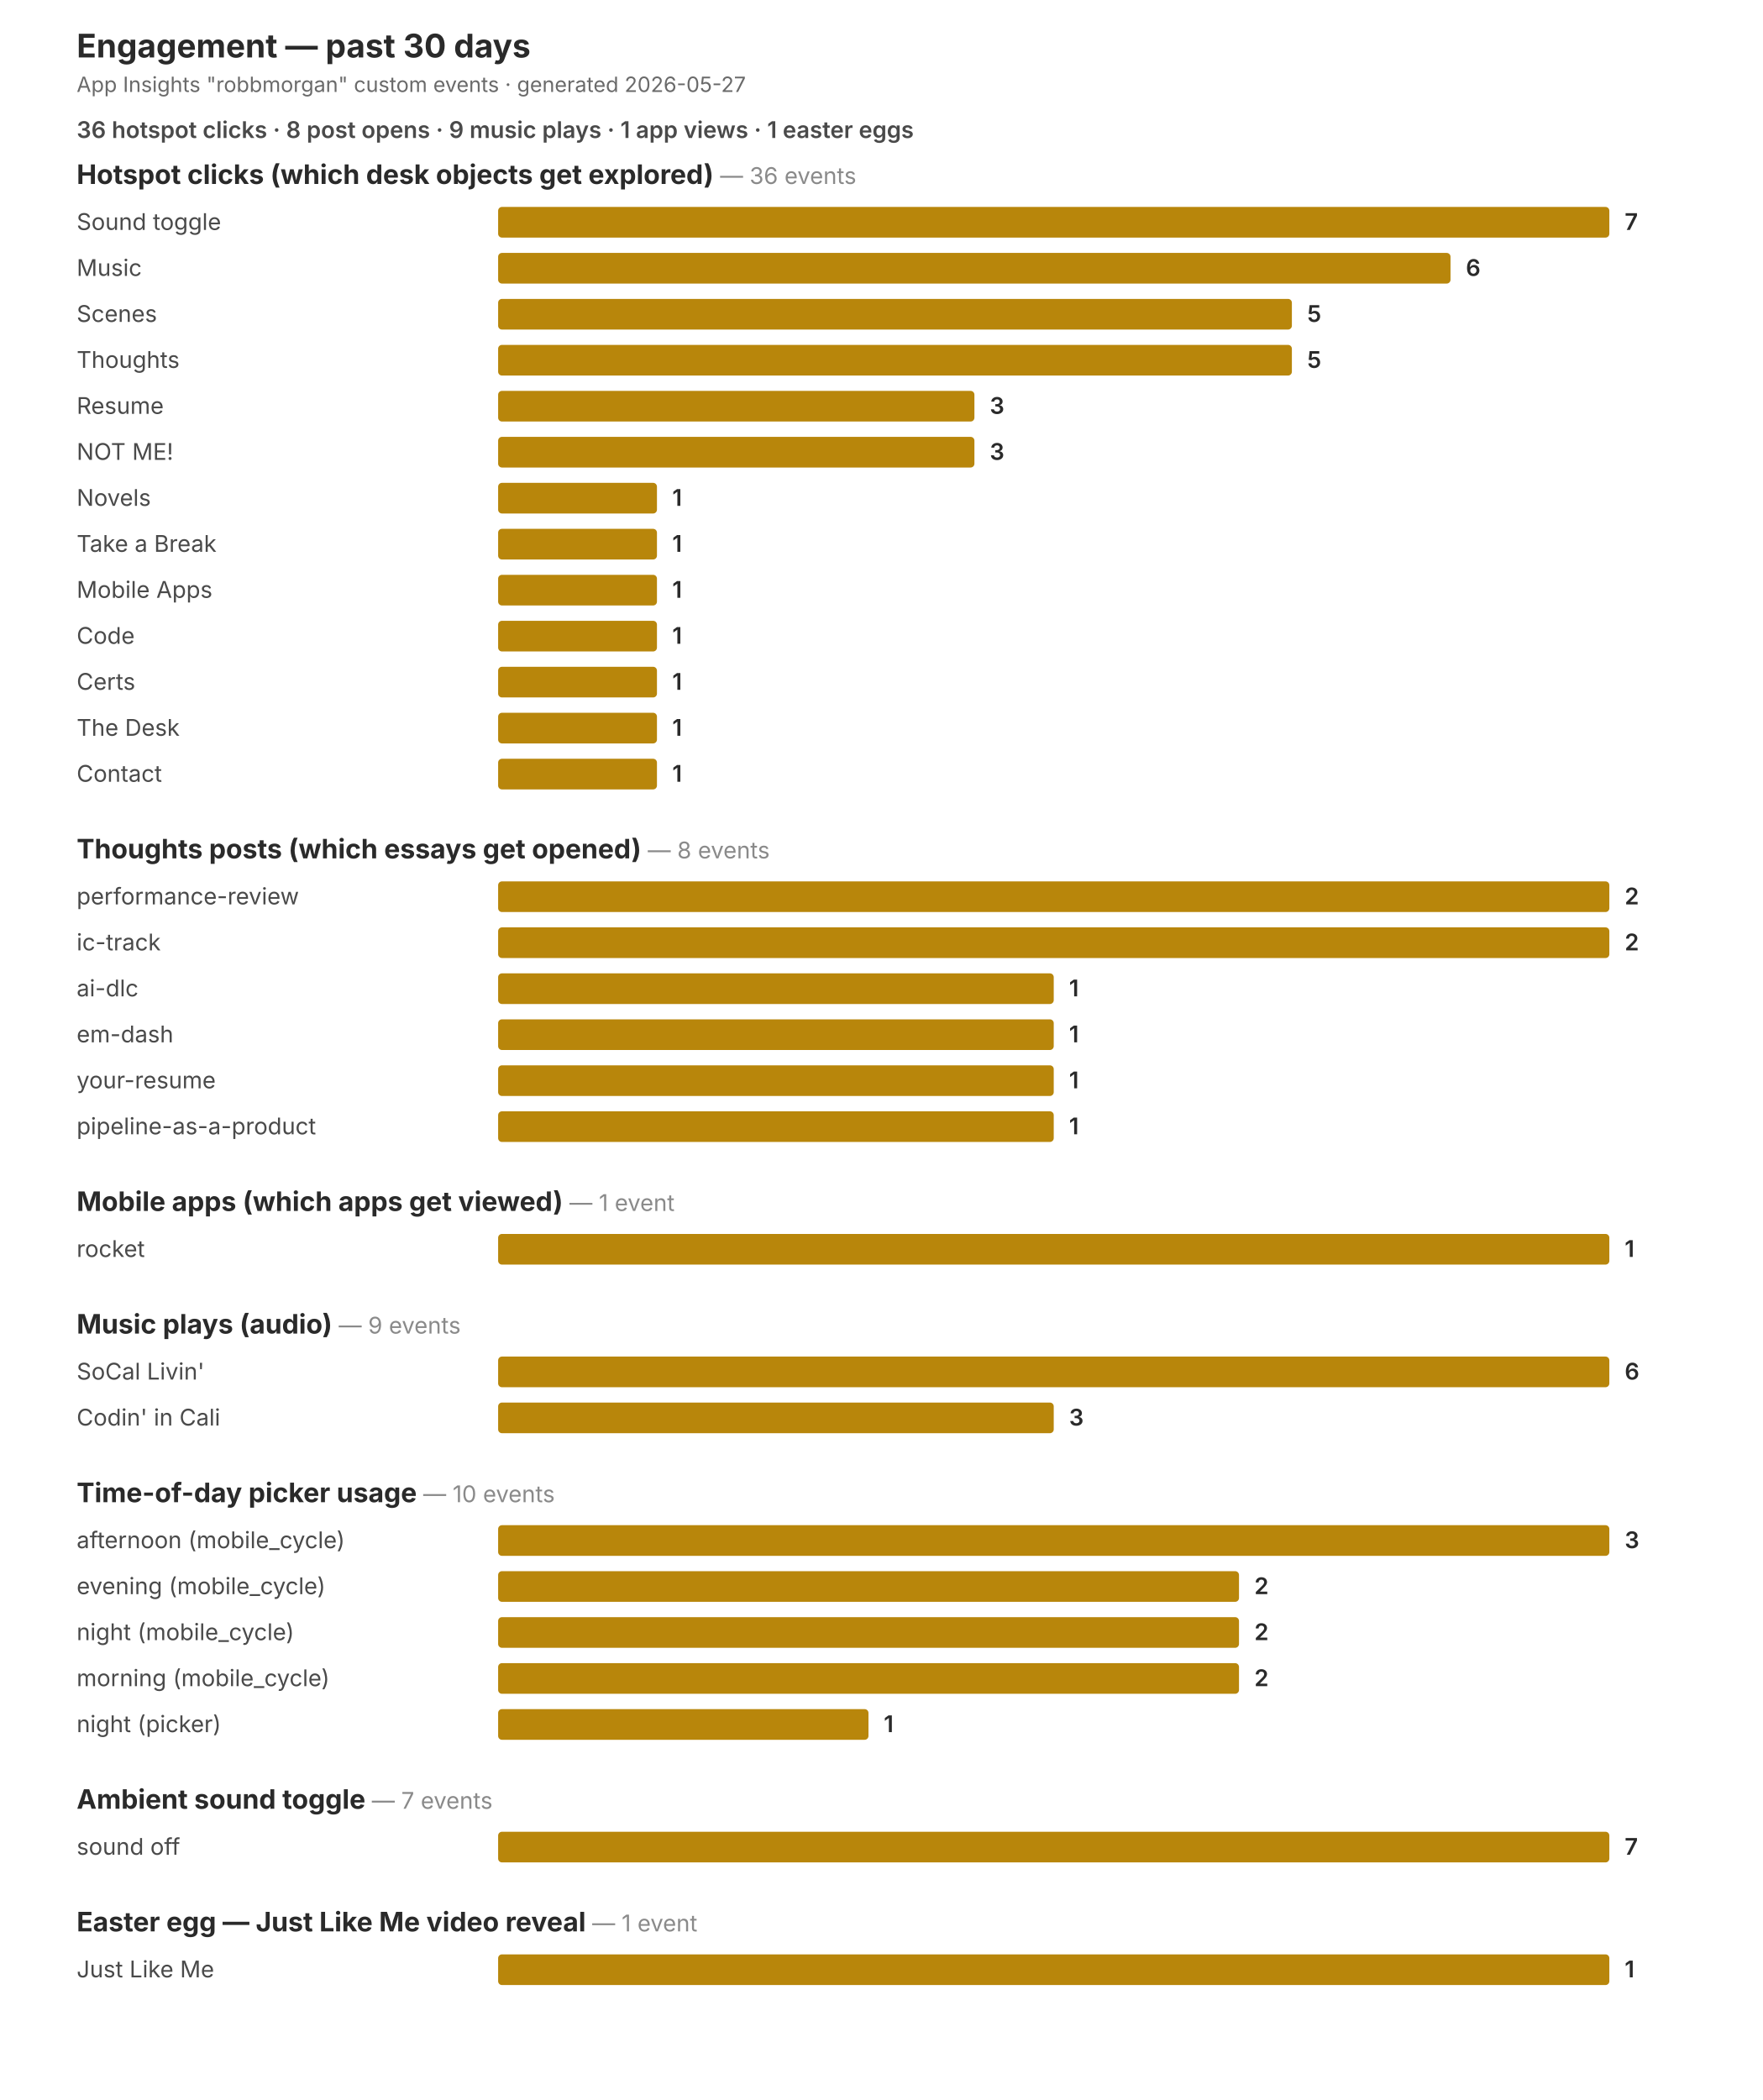
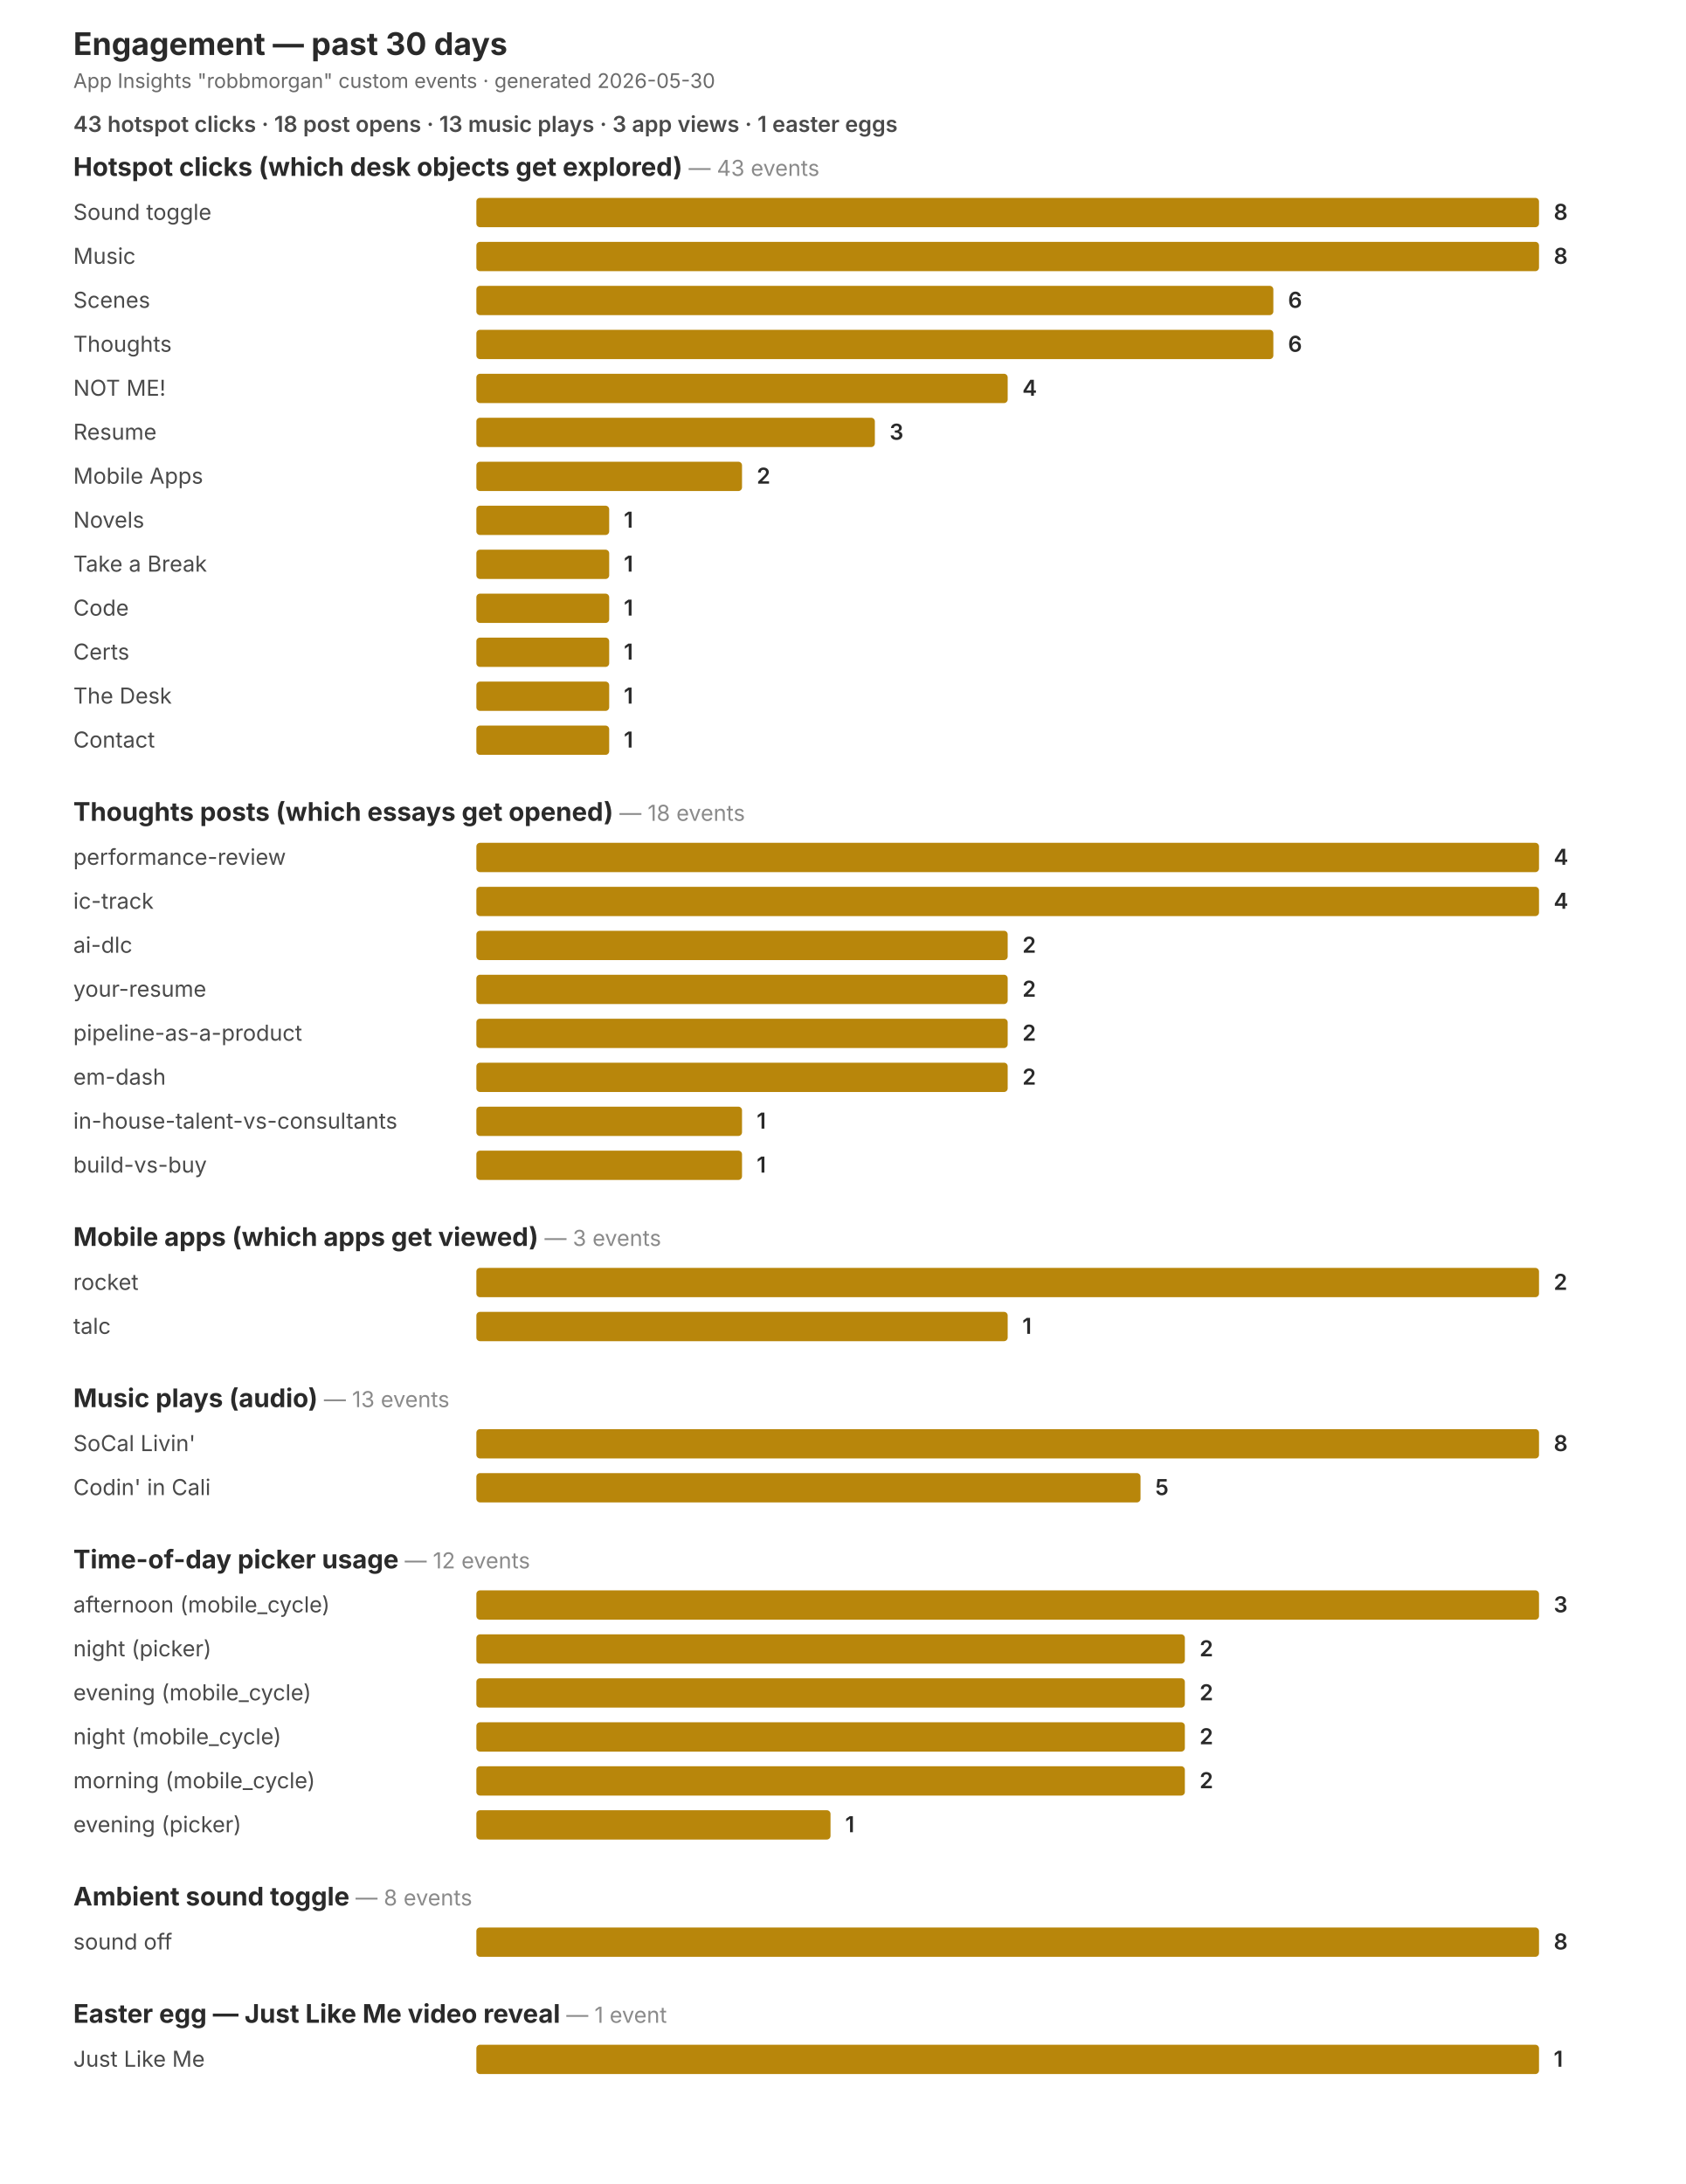
- <svg xmlns="http://www.w3.org/2000/svg" viewBox="0 0 920 1096" width="920" height="1096" font-family="-apple-system, BlinkMacSystemFont, system-ui, sans-serif">
+ <svg xmlns="http://www.w3.org/2000/svg" viewBox="0 0 920 1192" width="920" height="1192" font-family="-apple-system, BlinkMacSystemFont, system-ui, sans-serif">
  <style>
    .title       { font-size: 17px; font-weight: 700; fill: #2a2a2a; }
    .subtitle    { font-size: 11px; fill: #6a6a6a; }
    .summary     { font-size: 12px; fill: #4a4a4a; font-weight: 600; }
    .section-title { font-size: 14px; font-weight: 700; fill: #2a2a2a; }
    .section-total { font-size: 12px; font-weight: 400; fill: #8a8a8a; }
    .bar-label   { font-size: 12px; fill: #4a4a4a; }
    .bar         { fill: #b8860b; }
    .bar-value   { font-size: 12px; font-weight: 600; fill: #2a2a2a; }
    .empty       { font-size: 12px; fill: #8a8a8a; font-style: italic; }
  </style>
  <text x="40" y="30" class="title">Engagement — past 30 days</text>
-   <text x="40" y="48" class="subtitle">App Insights "robbmorgan" custom events · generated 2026-05-27</text>
-   <text x="40" y="72" class="summary">36 hotspot clicks · 8 post opens · 9 music plays · 1 app views · 1 easter eggs</text>
-   <text x="40" y="96" class="section-title">Hotspot clicks (which desk objects get explored) <tspan class="section-total">— 36 events</tspan>
+   <text x="40" y="48" class="subtitle">App Insights "robbmorgan" custom events · generated 2026-05-30</text>
+   <text x="40" y="72" class="summary">43 hotspot clicks · 18 post opens · 13 music plays · 3 app views · 1 easter eggs</text>
+   <text x="40" y="96" class="section-title">Hotspot clicks (which desk objects get explored) <tspan class="section-total">— 43 events</tspan>
  </text>
  <text x="40" y="120" class="bar-label">Sound toggle</text>
  <rect x="260" y="108" width="580.0" height="16" rx="2" class="bar" />
-   <text x="848.0" y="120" class="bar-value">7</text>
+   <text x="848.0" y="120" class="bar-value">8</text>
  <text x="40" y="144" class="bar-label">Music</text>
-   <rect x="260" y="132" width="497.1" height="16" rx="2" class="bar" />
-   <text x="765.1" y="144" class="bar-value">6</text>
+   <rect x="260" y="132" width="580.0" height="16" rx="2" class="bar" />
+   <text x="848.0" y="144" class="bar-value">8</text>
  <text x="40" y="168" class="bar-label">Scenes</text>
-   <rect x="260" y="156" width="414.3" height="16" rx="2" class="bar" />
-   <text x="682.3" y="168" class="bar-value">5</text>
+   <rect x="260" y="156" width="435.0" height="16" rx="2" class="bar" />
+   <text x="703.0" y="168" class="bar-value">6</text>
  <text x="40" y="192" class="bar-label">Thoughts</text>
-   <rect x="260" y="180" width="414.3" height="16" rx="2" class="bar" />
-   <text x="682.3" y="192" class="bar-value">5</text>
-   <text x="40" y="216" class="bar-label">Resume</text>
-   <rect x="260" y="204" width="248.6" height="16" rx="2" class="bar" />
-   <text x="516.6" y="216" class="bar-value">3</text>
-   <text x="40" y="240" class="bar-label">NOT ME!</text>
-   <rect x="260" y="228" width="248.6" height="16" rx="2" class="bar" />
-   <text x="516.6" y="240" class="bar-value">3</text>
-   <text x="40" y="264" class="bar-label">Novels</text>
-   <rect x="260" y="252" width="82.9" height="16" rx="2" class="bar" />
-   <text x="350.9" y="264" class="bar-value">1</text>
-   <text x="40" y="288" class="bar-label">Take a Break</text>
-   <rect x="260" y="276" width="82.9" height="16" rx="2" class="bar" />
-   <text x="350.9" y="288" class="bar-value">1</text>
-   <text x="40" y="312" class="bar-label">Mobile Apps</text>
-   <rect x="260" y="300" width="82.9" height="16" rx="2" class="bar" />
-   <text x="350.9" y="312" class="bar-value">1</text>
+   <rect x="260" y="180" width="435.0" height="16" rx="2" class="bar" />
+   <text x="703.0" y="192" class="bar-value">6</text>
+   <text x="40" y="216" class="bar-label">NOT ME!</text>
+   <rect x="260" y="204" width="290.0" height="16" rx="2" class="bar" />
+   <text x="558.0" y="216" class="bar-value">4</text>
+   <text x="40" y="240" class="bar-label">Resume</text>
+   <rect x="260" y="228" width="217.5" height="16" rx="2" class="bar" />
+   <text x="485.5" y="240" class="bar-value">3</text>
+   <text x="40" y="264" class="bar-label">Mobile Apps</text>
+   <rect x="260" y="252" width="145.0" height="16" rx="2" class="bar" />
+   <text x="413.0" y="264" class="bar-value">2</text>
+   <text x="40" y="288" class="bar-label">Novels</text>
+   <rect x="260" y="276" width="72.5" height="16" rx="2" class="bar" />
+   <text x="340.5" y="288" class="bar-value">1</text>
+   <text x="40" y="312" class="bar-label">Take a Break</text>
+   <rect x="260" y="300" width="72.5" height="16" rx="2" class="bar" />
+   <text x="340.5" y="312" class="bar-value">1</text>
  <text x="40" y="336" class="bar-label">Code</text>
-   <rect x="260" y="324" width="82.9" height="16" rx="2" class="bar" />
-   <text x="350.9" y="336" class="bar-value">1</text>
+   <rect x="260" y="324" width="72.5" height="16" rx="2" class="bar" />
+   <text x="340.5" y="336" class="bar-value">1</text>
  <text x="40" y="360" class="bar-label">Certs</text>
-   <rect x="260" y="348" width="82.9" height="16" rx="2" class="bar" />
-   <text x="350.9" y="360" class="bar-value">1</text>
+   <rect x="260" y="348" width="72.5" height="16" rx="2" class="bar" />
+   <text x="340.5" y="360" class="bar-value">1</text>
  <text x="40" y="384" class="bar-label">The Desk</text>
-   <rect x="260" y="372" width="82.9" height="16" rx="2" class="bar" />
-   <text x="350.9" y="384" class="bar-value">1</text>
+   <rect x="260" y="372" width="72.5" height="16" rx="2" class="bar" />
+   <text x="340.5" y="384" class="bar-value">1</text>
  <text x="40" y="408" class="bar-label">Contact</text>
-   <rect x="260" y="396" width="82.9" height="16" rx="2" class="bar" />
-   <text x="350.9" y="408" class="bar-value">1</text>
-   <text x="40" y="448" class="section-title">Thoughts posts (which essays get opened) <tspan class="section-total">— 8 events</tspan>
+   <rect x="260" y="396" width="72.5" height="16" rx="2" class="bar" />
+   <text x="340.5" y="408" class="bar-value">1</text>
+   <text x="40" y="448" class="section-title">Thoughts posts (which essays get opened) <tspan class="section-total">— 18 events</tspan>
  </text>
  <text x="40" y="472" class="bar-label">performance-review</text>
  <rect x="260" y="460" width="580.0" height="16" rx="2" class="bar" />
-   <text x="848.0" y="472" class="bar-value">2</text>
+   <text x="848.0" y="472" class="bar-value">4</text>
  <text x="40" y="496" class="bar-label">ic-track</text>
  <rect x="260" y="484" width="580.0" height="16" rx="2" class="bar" />
-   <text x="848.0" y="496" class="bar-value">2</text>
+   <text x="848.0" y="496" class="bar-value">4</text>
  <text x="40" y="520" class="bar-label">ai-dlc</text>
  <rect x="260" y="508" width="290.0" height="16" rx="2" class="bar" />
-   <text x="558.0" y="520" class="bar-value">1</text>
-   <text x="40" y="544" class="bar-label">em-dash</text>
+   <text x="558.0" y="520" class="bar-value">2</text>
+   <text x="40" y="544" class="bar-label">your-resume</text>
  <rect x="260" y="532" width="290.0" height="16" rx="2" class="bar" />
-   <text x="558.0" y="544" class="bar-value">1</text>
-   <text x="40" y="568" class="bar-label">your-resume</text>
+   <text x="558.0" y="544" class="bar-value">2</text>
+   <text x="40" y="568" class="bar-label">pipeline-as-a-product</text>
  <rect x="260" y="556" width="290.0" height="16" rx="2" class="bar" />
-   <text x="558.0" y="568" class="bar-value">1</text>
-   <text x="40" y="592" class="bar-label">pipeline-as-a-product</text>
+   <text x="558.0" y="568" class="bar-value">2</text>
+   <text x="40" y="592" class="bar-label">em-dash</text>
  <rect x="260" y="580" width="290.0" height="16" rx="2" class="bar" />
-   <text x="558.0" y="592" class="bar-value">1</text>
-   <text x="40" y="632" class="section-title">Mobile apps (which apps get viewed) <tspan class="section-total">— 1 event</tspan>
+   <text x="558.0" y="592" class="bar-value">2</text>
+   <text x="40" y="616" class="bar-label">in-house-talent-vs-consultants</text>
+   <rect x="260" y="604" width="145.0" height="16" rx="2" class="bar" />
+   <text x="413.0" y="616" class="bar-value">1</text>
+   <text x="40" y="640" class="bar-label">build-vs-buy</text>
+   <rect x="260" y="628" width="145.0" height="16" rx="2" class="bar" />
+   <text x="413.0" y="640" class="bar-value">1</text>
+   <text x="40" y="680" class="section-title">Mobile apps (which apps get viewed) <tspan class="section-total">— 3 events</tspan>
  </text>
-   <text x="40" y="656" class="bar-label">rocket</text>
-   <rect x="260" y="644" width="580.0" height="16" rx="2" class="bar" />
-   <text x="848.0" y="656" class="bar-value">1</text>
-   <text x="40" y="696" class="section-title">Music plays (audio) <tspan class="section-total">— 9 events</tspan>
+   <text x="40" y="704" class="bar-label">rocket</text>
+   <rect x="260" y="692" width="580.0" height="16" rx="2" class="bar" />
+   <text x="848.0" y="704" class="bar-value">2</text>
+   <text x="40" y="728" class="bar-label">talc</text>
+   <rect x="260" y="716" width="290.0" height="16" rx="2" class="bar" />
+   <text x="558.0" y="728" class="bar-value">1</text>
+   <text x="40" y="768" class="section-title">Music plays (audio) <tspan class="section-total">— 13 events</tspan>
  </text>
-   <text x="40" y="720" class="bar-label">SoCal Livin'</text>
-   <rect x="260" y="708" width="580.0" height="16" rx="2" class="bar" />
-   <text x="848.0" y="720" class="bar-value">6</text>
-   <text x="40" y="744" class="bar-label">Codin' in Cali</text>
-   <rect x="260" y="732" width="290.0" height="16" rx="2" class="bar" />
-   <text x="558.0" y="744" class="bar-value">3</text>
-   <text x="40" y="784" class="section-title">Time-of-day picker usage <tspan class="section-total">— 10 events</tspan>
+   <text x="40" y="792" class="bar-label">SoCal Livin'</text>
+   <rect x="260" y="780" width="580.0" height="16" rx="2" class="bar" />
+   <text x="848.0" y="792" class="bar-value">8</text>
+   <text x="40" y="816" class="bar-label">Codin' in Cali</text>
+   <rect x="260" y="804" width="362.5" height="16" rx="2" class="bar" />
+   <text x="630.5" y="816" class="bar-value">5</text>
+   <text x="40" y="856" class="section-title">Time-of-day picker usage <tspan class="section-total">— 12 events</tspan>
  </text>
-   <text x="40" y="808" class="bar-label">afternoon (mobile_cycle)</text>
-   <rect x="260" y="796" width="580.0" height="16" rx="2" class="bar" />
-   <text x="848.0" y="808" class="bar-value">3</text>
-   <text x="40" y="832" class="bar-label">evening (mobile_cycle)</text>
-   <rect x="260" y="820" width="386.7" height="16" rx="2" class="bar" />
-   <text x="654.7" y="832" class="bar-value">2</text>
-   <text x="40" y="856" class="bar-label">night (mobile_cycle)</text>
-   <rect x="260" y="844" width="386.7" height="16" rx="2" class="bar" />
-   <text x="654.7" y="856" class="bar-value">2</text>
-   <text x="40" y="880" class="bar-label">morning (mobile_cycle)</text>
-   <rect x="260" y="868" width="386.7" height="16" rx="2" class="bar" />
-   <text x="654.7" y="880" class="bar-value">2</text>
+   <text x="40" y="880" class="bar-label">afternoon (mobile_cycle)</text>
+   <rect x="260" y="868" width="580.0" height="16" rx="2" class="bar" />
+   <text x="848.0" y="880" class="bar-value">3</text>
  <text x="40" y="904" class="bar-label">night (picker)</text>
-   <rect x="260" y="892" width="193.3" height="16" rx="2" class="bar" />
-   <text x="461.3" y="904" class="bar-value">1</text>
-   <text x="40" y="944" class="section-title">Ambient sound toggle <tspan class="section-total">— 7 events</tspan>
+   <rect x="260" y="892" width="386.7" height="16" rx="2" class="bar" />
+   <text x="654.7" y="904" class="bar-value">2</text>
+   <text x="40" y="928" class="bar-label">evening (mobile_cycle)</text>
+   <rect x="260" y="916" width="386.7" height="16" rx="2" class="bar" />
+   <text x="654.7" y="928" class="bar-value">2</text>
+   <text x="40" y="952" class="bar-label">night (mobile_cycle)</text>
+   <rect x="260" y="940" width="386.7" height="16" rx="2" class="bar" />
+   <text x="654.7" y="952" class="bar-value">2</text>
+   <text x="40" y="976" class="bar-label">morning (mobile_cycle)</text>
+   <rect x="260" y="964" width="386.7" height="16" rx="2" class="bar" />
+   <text x="654.7" y="976" class="bar-value">2</text>
+   <text x="40" y="1000" class="bar-label">evening (picker)</text>
+   <rect x="260" y="988" width="193.3" height="16" rx="2" class="bar" />
+   <text x="461.3" y="1000" class="bar-value">1</text>
+   <text x="40" y="1040" class="section-title">Ambient sound toggle <tspan class="section-total">— 8 events</tspan>
  </text>
-   <text x="40" y="968" class="bar-label">sound off</text>
-   <rect x="260" y="956" width="580.0" height="16" rx="2" class="bar" />
-   <text x="848.0" y="968" class="bar-value">7</text>
-   <text x="40" y="1008" class="section-title">Easter egg — Just Like Me video reveal <tspan class="section-total">— 1 event</tspan>
+   <text x="40" y="1064" class="bar-label">sound off</text>
+   <rect x="260" y="1052" width="580.0" height="16" rx="2" class="bar" />
+   <text x="848.0" y="1064" class="bar-value">8</text>
+   <text x="40" y="1104" class="section-title">Easter egg — Just Like Me video reveal <tspan class="section-total">— 1 event</tspan>
  </text>
-   <text x="40" y="1032" class="bar-label">Just Like Me</text>
-   <rect x="260" y="1020" width="580.0" height="16" rx="2" class="bar" />
-   <text x="848.0" y="1032" class="bar-value">1</text>
+   <text x="40" y="1128" class="bar-label">Just Like Me</text>
+   <rect x="260" y="1116" width="580.0" height="16" rx="2" class="bar" />
+   <text x="848.0" y="1128" class="bar-value">1</text>
</svg>
